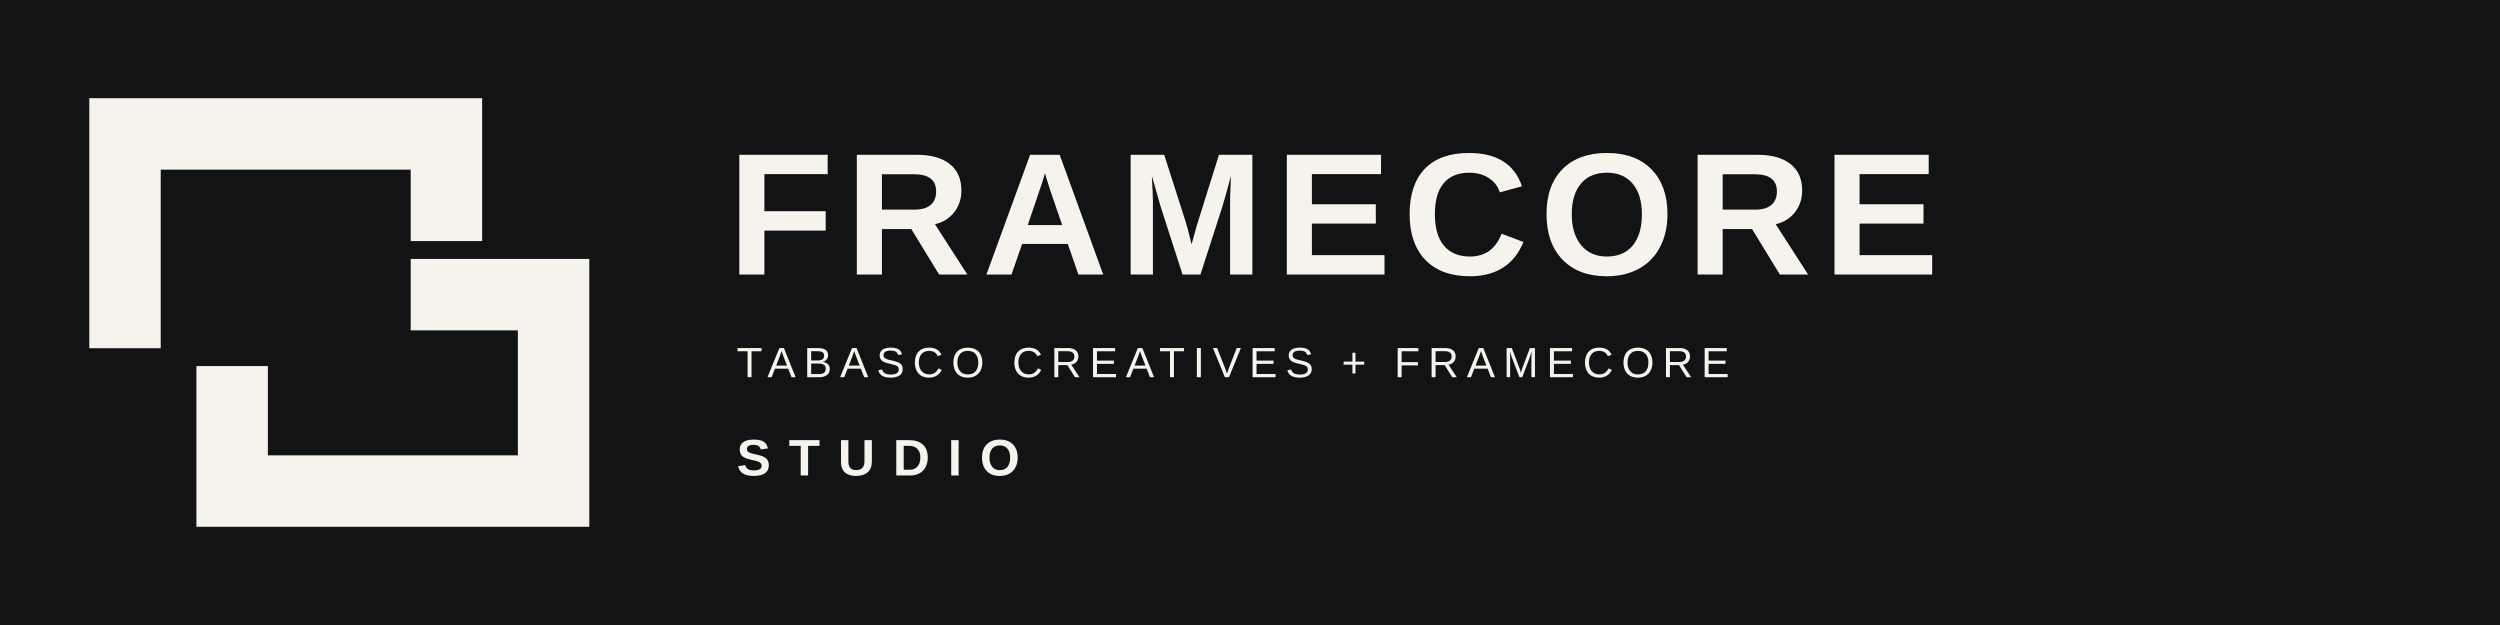
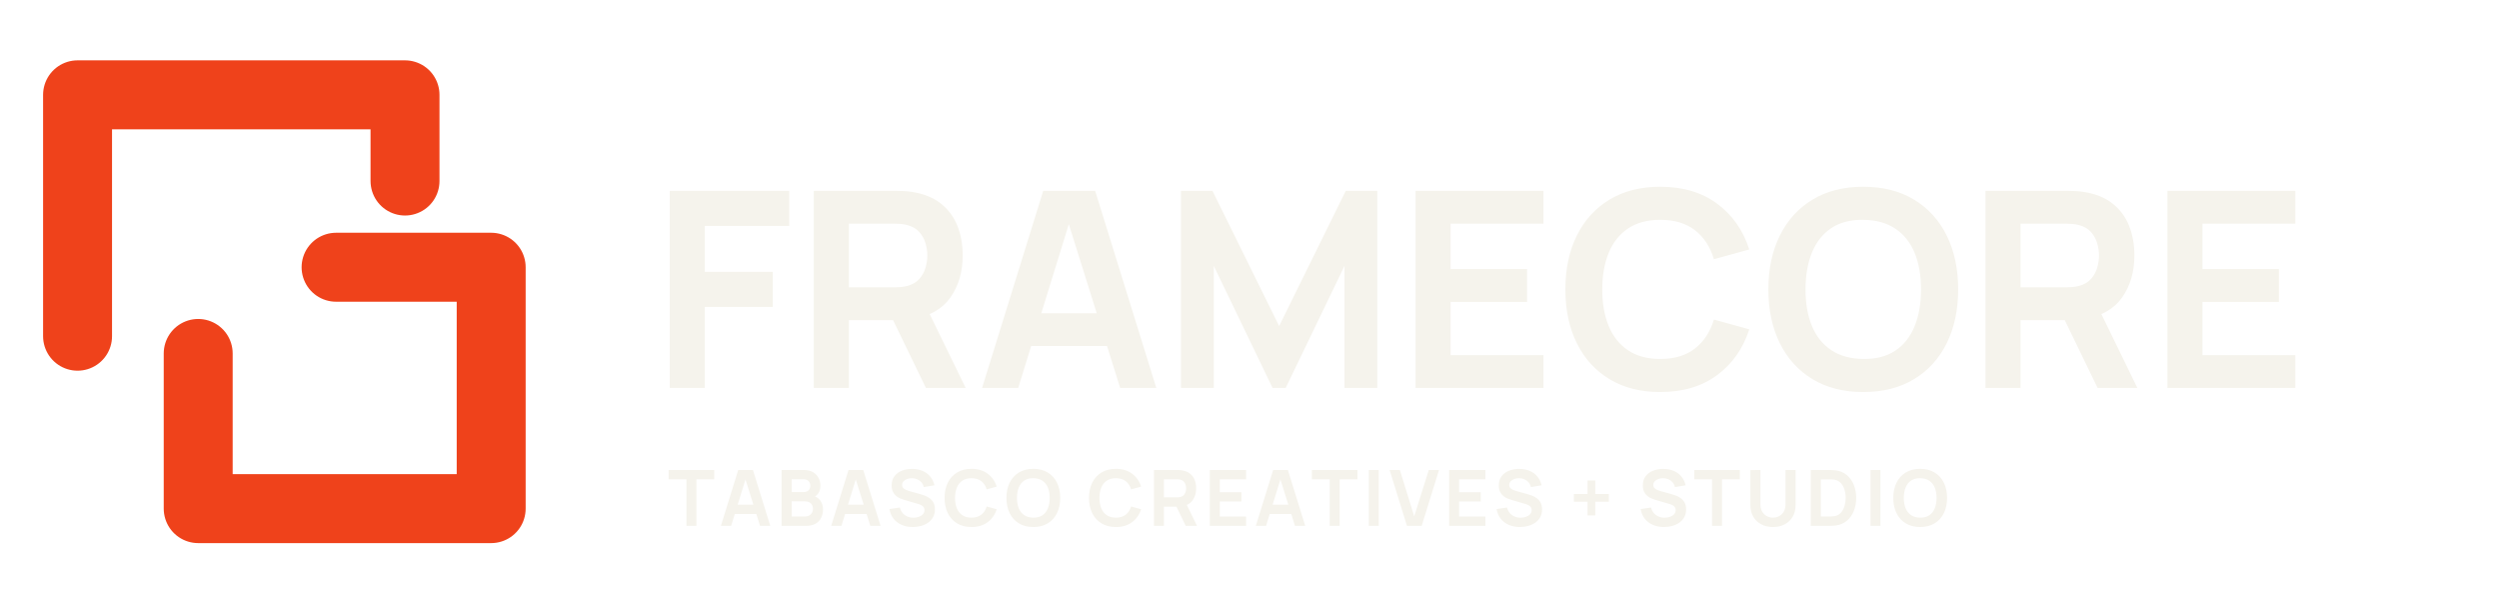
- <svg xmlns="http://www.w3.org/2000/svg" viewBox="0 0 1120 280" role="img" aria-labelledby="title">
-   <rect width="1120" height="280" fill="#111315" />
-   <g transform="translate(24 12)" fill="#f5f3ec">
-     <path d="M16 32H192V96H160V64H48V144H16Z M64 152H96V192H208V136H160V104H240V224H64Z" />
+ <svg xmlns="http://www.w3.org/2000/svg" viewBox="0 0 1160 280" role="img">
+   <g transform="translate(4 12)">
+     <path fill="none" stroke="#EF421B" stroke-width="32" stroke-linecap="round" stroke-linejoin="round" d="M32 144V32H184V72 M88 152V224H224V112H152" />
  </g>
-   <g fill="#f5f3ec" font-family="Arial, Helvetica, sans-serif">
-     <text x="326" y="123" font-size="78" font-weight="700" letter-spacing="5">FRAMECORE</text>
-     <text x="330" y="169" font-size="19" letter-spacing="3.6">TABASCO CREATIVES + FRAMECORE</text>
-     <text x="330" y="213" font-size="23" font-weight="700" letter-spacing="8">STUDIO</text>
-   </g>
+   <path fill="#F5F3EC" d="M310.89 180.0V88.56H366.347V104.837H327.167V126.141H358.727V142.419H327.167V180.0Z M377.755 180.0V88.56H415.951Q417.284 88.56 419.467 88.655Q421.65 88.751 423.423 89.068Q431.482 90.317 436.689 94.415Q441.896 98.514 444.386 104.726Q446.875 110.938 446.875 118.553Q446.875 129.904 441.192 137.998Q435.509 146.091 423.571 148.007L416.501 148.546H394.033V180.0ZM429.794 180.0 411.76 142.789 428.439 139.36 448.251 180.0ZM394.033 133.317H415.252Q416.565 133.317 418.144 133.19Q419.724 133.063 421.073 132.692Q424.714 131.735 426.759 129.404Q428.804 127.073 429.627 124.162Q430.45 121.252 430.45 118.553Q430.45 115.855 429.627 112.944Q428.804 110.034 426.759 107.703Q424.714 105.372 421.073 104.414Q419.724 104.038 418.144 103.914Q416.565 103.79 415.252 103.79H394.033Z M455.861 180.0 484.245 88.56H508.354L536.739 180.0H519.964L494.447 98.657H497.792L472.635 180.0ZM472.286 160.559V145.35H520.419V160.559Z M548.189 180.0V88.56H562.816L593.761 151.287L624.675 88.56H639.323V179.989H624.093V123.39L596.799 180.0H590.713L563.419 123.39V180.0Z M657.092 180.0V88.56H716.465V103.79H673.369V124.861H708.845V140.09H673.369V164.77H716.465V180.0Z M770.672 181.905Q756.962 181.905 747.093 175.925Q737.224 169.946 731.924 159.214Q726.624 148.483 726.624 134.28Q726.624 120.077 731.924 109.346Q737.224 98.614 747.093 92.635Q756.962 86.655 770.672 86.655Q786.442 86.655 797.065 94.51Q807.688 102.366 811.99 115.749L795.575 120.278Q792.992 111.642 786.767 106.822Q780.541 102.001 770.672 102.001Q761.719 102.001 755.745 106.002Q749.77 110.002 746.765 117.259Q743.759 124.517 743.749 134.28Q743.738 144.043 746.744 151.298Q749.749 158.553 755.734 162.556Q761.719 166.559 770.672 166.559Q780.541 166.559 786.767 161.707Q792.992 156.854 795.575 148.282L811.99 152.811Q807.688 166.194 797.065 174.05Q786.442 181.905 770.672 181.905Z M864.906 181.905Q851.196 181.905 841.327 175.925Q831.458 169.946 826.158 159.214Q820.858 148.483 820.858 134.28Q820.858 120.077 826.158 109.346Q831.458 98.614 841.327 92.635Q851.196 86.655 864.906 86.655Q878.617 86.655 888.486 92.635Q898.355 98.614 903.655 109.346Q908.954 120.077 908.954 134.28Q908.954 148.483 903.655 159.214Q898.355 169.946 888.486 175.925Q878.617 181.905 864.906 181.905ZM864.906 166.559Q873.86 166.675 879.81 162.672Q885.761 158.669 888.737 151.356Q891.714 144.043 891.714 134.28Q891.714 124.517 888.737 117.318Q885.761 110.118 879.81 106.118Q873.86 102.117 864.906 102.001Q855.953 101.885 850.008 105.885Q844.063 109.886 841.086 117.201Q838.11 124.517 838.099 134.28Q838.088 144.043 841.065 151.24Q844.042 158.436 849.997 162.439Q855.953 166.443 864.906 166.559Z M921.633 180.0V88.56H959.828Q961.162 88.56 963.345 88.655Q965.528 88.751 967.3 89.068Q975.359 90.317 980.566 94.415Q985.773 98.514 988.263 104.726Q990.753 110.938 990.753 118.553Q990.753 129.904 985.07 137.998Q979.386 146.091 967.448 148.007L960.379 148.546H937.91V180.0ZM973.671 180.0 955.637 142.789 972.317 139.36 992.129 180.0ZM937.91 133.317H959.13Q960.442 133.317 962.022 133.19Q963.601 133.063 964.951 132.692Q968.591 131.735 970.636 129.404Q972.682 127.073 973.505 124.162Q974.327 121.252 974.327 118.553Q974.327 115.855 973.505 112.944Q972.682 110.034 970.636 107.703Q968.591 105.372 964.951 104.414Q963.601 104.038 962.022 103.914Q960.442 103.79 959.13 103.79H937.91Z M1006.088 180.0V88.56H1065.461V103.79H1022.365V124.861H1057.841V140.09H1022.365V164.77H1065.461V180.0Z" />
+   <path fill="#F5F3EC" d="M318.643 244.0V222.397H310.36V218.08H331.54V222.397H323.257V244.0Z M334.626 244.0 342.672 218.08H349.506L357.552 244.0H352.797L345.564 220.942H346.512L339.381 244.0ZM339.282 238.489V234.178H352.926V238.489Z M362.798 244.0V218.08H373.121Q375.818 218.08 377.518 219.162Q379.217 220.243 380.023 221.898Q380.828 223.552 380.828 225.277Q380.828 227.445 379.83 228.908Q378.832 230.371 377.102 230.875L377.096 229.978Q379.538 230.509 380.782 232.262Q382.025 234.014 382.025 236.224Q382.025 238.537 381.157 240.284Q380.29 242.03 378.546 243.015Q376.802 244.0 374.201 244.0ZM367.478 239.65H373.679Q374.743 239.65 375.577 239.21Q376.412 238.769 376.889 237.969Q377.366 237.169 377.366 236.071Q377.366 235.088 376.953 234.314Q376.539 233.539 375.726 233.083Q374.913 232.627 373.739 232.627H367.478ZM367.478 228.313H373.055Q373.935 228.313 374.631 227.99Q375.326 227.668 375.732 227.016Q376.139 226.365 376.139 225.367Q376.139 224.098 375.334 223.246Q374.529 222.394 373.055 222.394H367.478Z M385.822 244.0 393.868 218.08H400.702L408.748 244.0H403.993L396.76 220.942H397.708L390.577 244.0ZM390.478 238.489V234.178H404.122V238.489Z M423.687 244.54Q420.828 244.54 418.533 243.536Q416.238 242.533 414.762 240.662Q413.286 238.79 412.884 236.203L417.696 235.486Q418.25 237.754 419.991 238.988Q421.733 240.223 423.984 240.223Q425.279 240.223 426.459 239.816Q427.639 239.41 428.386 238.625Q429.132 237.839 429.132 236.704Q429.132 236.232 428.984 235.82Q428.836 235.408 428.527 235.065Q428.217 234.723 427.696 234.432Q427.175 234.141 426.429 233.911L419.718 231.934Q418.908 231.702 417.908 231.289Q416.907 230.877 415.995 230.137Q415.083 229.398 414.488 228.209Q413.892 227.02 413.892 225.235Q413.892 222.678 415.186 220.965Q416.48 219.253 418.652 218.405Q420.824 217.557 423.474 217.573Q426.144 217.606 428.243 218.493Q430.341 219.379 431.752 221.063Q433.163 222.748 433.767 225.166L428.79 226.015Q428.505 224.703 427.705 223.791Q426.906 222.88 425.782 222.402Q424.658 221.923 423.408 221.89Q422.183 221.857 421.122 222.237Q420.062 222.618 419.404 223.327Q418.746 224.037 418.746 225.001Q418.746 225.906 419.294 226.469Q419.843 227.033 420.669 227.373Q421.496 227.713 422.346 227.938L426.918 229.195Q427.899 229.459 429.104 229.895Q430.308 230.332 431.42 231.11Q432.531 231.887 433.253 233.157Q433.974 234.427 433.974 236.374Q433.974 238.427 433.121 239.967Q432.269 241.507 430.817 242.519Q429.365 243.531 427.519 244.035Q425.673 244.54 423.687 244.54Z M450.944 244.54Q447.058 244.54 444.26 242.845Q441.463 241.15 439.96 238.108Q438.458 235.066 438.458 231.04Q438.458 227.014 439.96 223.972Q441.463 220.93 444.26 219.235Q447.058 217.54 450.944 217.54Q455.414 217.54 458.425 219.767Q461.437 221.993 462.656 225.787L458.003 227.071Q457.271 224.623 455.506 223.257Q453.741 221.89 450.944 221.89Q448.406 221.89 446.713 223.024Q445.019 224.158 444.167 226.215Q443.315 228.273 443.312 231.04Q443.309 233.807 444.161 235.864Q445.013 237.92 446.71 239.055Q448.406 240.19 450.944 240.19Q453.741 240.19 455.506 238.814Q457.271 237.439 458.003 235.009L462.656 236.293Q461.437 240.087 458.425 242.313Q455.414 244.54 450.944 244.54Z M479.656 244.54Q475.77 244.54 472.972 242.845Q470.175 241.15 468.672 238.108Q467.17 235.066 467.17 231.04Q467.17 227.014 468.672 223.972Q470.175 220.93 472.972 219.235Q475.77 217.54 479.656 217.54Q483.543 217.54 486.34 219.235Q489.138 220.93 490.64 223.972Q492.142 227.014 492.142 231.04Q492.142 235.066 490.64 238.108Q489.138 241.15 486.34 242.845Q483.543 244.54 479.656 244.54ZM479.656 240.19Q482.194 240.223 483.881 239.088Q485.567 237.953 486.411 235.88Q487.255 233.807 487.255 231.04Q487.255 228.273 486.411 226.232Q485.567 224.191 483.881 223.057Q482.194 221.923 479.656 221.89Q477.118 221.857 475.433 222.991Q473.748 224.125 472.904 226.199Q472.06 228.273 472.057 231.04Q472.054 233.807 472.898 235.847Q473.742 237.887 475.43 239.022Q477.118 240.157 479.656 240.19Z  M517.982 244.54Q514.096 244.54 511.298 242.845Q508.501 241.15 506.998 238.108Q505.496 235.066 505.496 231.04Q505.496 227.014 506.998 223.972Q508.501 220.93 511.298 219.235Q514.096 217.54 517.982 217.54Q522.452 217.54 525.463 219.767Q528.475 221.993 529.694 225.787L525.041 227.071Q524.309 224.623 522.544 223.257Q520.779 221.89 517.982 221.89Q515.444 221.89 513.751 223.024Q512.057 224.158 511.205 226.215Q510.353 228.273 510.35 231.04Q510.347 233.807 511.199 235.864Q512.051 237.92 513.748 239.055Q515.444 240.19 517.982 240.19Q520.779 240.19 522.544 238.814Q524.309 237.439 525.041 235.009L529.694 236.293Q528.475 240.087 525.463 242.313Q522.452 244.54 517.982 244.54Z M535.648 244.0V218.08H546.475Q546.853 218.08 547.472 218.107Q548.091 218.134 548.593 218.224Q550.878 218.578 552.354 219.74Q553.83 220.902 554.535 222.663Q555.241 224.424 555.241 226.582Q555.241 229.8 553.63 232.094Q552.019 234.388 548.635 234.931L546.631 235.084H540.262V244.0ZM550.399 244.0 545.287 233.452 550.015 232.48 555.631 244.0ZM540.262 230.767H546.277Q546.649 230.767 547.097 230.731Q547.545 230.695 547.927 230.59Q548.959 230.318 549.539 229.658Q550.118 228.997 550.352 228.172Q550.585 227.347 550.585 226.582Q550.585 225.817 550.352 224.992Q550.118 224.167 549.539 223.506Q548.959 222.846 547.927 222.574Q547.545 222.468 547.097 222.432Q546.649 222.397 546.277 222.397H540.262Z M561.588 244.0V218.08H578.418V222.397H566.202V228.37H576.258V232.687H566.202V239.683H578.418V244.0Z M582.938 244.0 590.984 218.08H597.818L605.864 244.0H601.109L593.876 220.942H594.824L587.693 244.0ZM587.594 238.489V234.178H601.238V238.489Z M617.233 244.0V222.397H608.95V218.08H630.13V222.397H621.847V244.0Z M635.376 244.0V218.08H639.99V244.0Z M653.09 244.0 645.044 218.08H649.799L656.456 239.593L663.215 218.08H667.97L659.924 244.0Z M672.676 244.0V218.08H689.506V222.397H677.29V228.37H687.346V232.687H677.29V239.683H689.506V244.0Z M705.519 244.54Q702.66 244.54 700.365 243.536Q698.07 242.533 696.594 240.662Q695.118 238.79 694.716 236.203L699.528 235.486Q700.082 237.754 701.823 238.988Q703.565 240.223 705.816 240.223Q707.111 240.223 708.291 239.816Q709.471 239.41 710.218 238.625Q710.964 237.839 710.964 236.704Q710.964 236.232 710.816 235.82Q710.668 235.408 710.359 235.065Q710.049 234.723 709.528 234.432Q709.007 234.141 708.261 233.911L701.55 231.934Q700.74 231.702 699.74 231.289Q698.739 230.877 697.827 230.137Q696.915 229.398 696.32 228.209Q695.724 227.02 695.724 225.235Q695.724 222.678 697.018 220.965Q698.312 219.253 700.484 218.405Q702.656 217.557 705.306 217.573Q707.976 217.606 710.075 218.493Q712.173 219.379 713.584 221.063Q714.995 222.748 715.599 225.166L710.622 226.015Q710.337 224.703 709.537 223.791Q708.738 222.88 707.614 222.402Q706.49 221.923 705.24 221.89Q704.015 221.857 702.954 222.237Q701.894 222.618 701.236 223.327Q700.578 224.037 700.578 225.001Q700.578 225.906 701.126 226.469Q701.675 227.033 702.501 227.373Q703.328 227.713 704.178 227.938L708.75 229.195Q709.731 229.459 710.936 229.895Q712.14 230.332 713.252 231.11Q714.363 231.887 715.085 233.157Q715.806 234.427 715.806 236.374Q715.806 238.427 714.953 239.967Q714.101 241.507 712.649 242.519Q711.197 243.531 709.351 244.035Q707.505 244.54 705.519 244.54Z  M736.906 239.155V232.819H730.57V229.228H736.906V222.925H740.497V229.228H746.8V232.819H740.497V239.155Z  M772.379 244.54Q769.52 244.54 767.225 243.536Q764.93 242.533 763.454 240.662Q761.978 238.79 761.576 236.203L766.388 235.486Q766.942 237.754 768.683 238.988Q770.425 240.223 772.676 240.223Q773.971 240.223 775.151 239.816Q776.331 239.41 777.078 238.625Q777.824 237.839 777.824 236.704Q777.824 236.232 777.676 235.82Q777.528 235.408 777.219 235.065Q776.909 234.723 776.388 234.432Q775.867 234.141 775.121 233.911L768.41 231.934Q767.6 231.702 766.6 231.289Q765.599 230.877 764.687 230.137Q763.775 229.398 763.18 228.209Q762.584 227.02 762.584 225.235Q762.584 222.678 763.878 220.965Q765.172 219.253 767.344 218.405Q769.516 217.557 772.166 217.573Q774.836 217.606 776.935 218.493Q779.033 219.379 780.444 221.063Q781.855 222.748 782.459 225.166L777.482 226.015Q777.197 224.703 776.397 223.791Q775.598 222.88 774.474 222.402Q773.35 221.923 772.1 221.89Q770.875 221.857 769.814 222.237Q768.754 222.618 768.096 223.327Q767.438 224.037 767.438 225.001Q767.438 225.906 767.986 226.469Q768.535 227.033 769.361 227.373Q770.188 227.713 771.038 227.938L775.61 229.195Q776.591 229.459 777.796 229.895Q779 230.332 780.112 231.11Q781.223 231.887 781.945 233.157Q782.666 234.427 782.666 236.374Q782.666 238.427 781.813 239.967Q780.961 241.507 779.509 242.519Q778.057 243.531 776.211 244.035Q774.365 244.54 772.379 244.54Z M794.713 244.0V222.397H786.43V218.08H807.61V222.397H799.327V244.0Z M822.99 244.54Q819.879 244.54 817.515 243.276Q815.151 242.012 813.824 239.718Q812.496 237.424 812.496 234.325V218.113L817.176 218.08V234.25Q817.176 235.621 817.64 236.718Q818.103 237.815 818.911 238.595Q819.719 239.374 820.772 239.785Q821.826 240.196 822.99 240.196Q824.187 240.196 825.241 239.777Q826.294 239.357 827.094 238.578Q827.893 237.799 828.349 236.702Q828.804 235.604 828.804 234.25V218.08H833.484V234.325Q833.484 237.422 832.157 239.717Q830.829 242.011 828.465 243.275Q826.101 244.54 822.99 244.54Z M840.524 244.0V218.08H848.846Q849.166 218.08 850.126 218.098Q851.086 218.116 851.972 218.227Q855.082 218.608 857.235 220.406Q859.388 222.205 860.504 224.975Q861.62 227.745 861.62 231.04Q861.62 234.337 860.504 237.107Q859.388 239.877 857.235 241.674Q855.082 243.472 851.972 243.853Q851.087 243.963 850.125 243.981Q849.163 244.0 848.846 244.0ZM845.213 239.65H848.846Q849.364 239.65 850.195 239.621Q851.027 239.591 851.687 239.467Q853.451 239.117 854.562 237.851Q855.674 236.584 856.203 234.785Q856.733 232.985 856.733 231.04Q856.733 229.012 856.187 227.213Q855.641 225.414 854.521 224.18Q853.401 222.946 851.687 222.613Q851.027 222.472 850.193 222.451Q849.359 222.43 848.846 222.43H845.213Z M868.264 244.0V218.08H872.878V244.0Z M891.318 244.54Q887.432 244.54 884.634 242.845Q881.837 241.15 880.334 238.108Q878.832 235.066 878.832 231.04Q878.832 227.014 880.334 223.972Q881.837 220.93 884.634 219.235Q887.432 217.54 891.318 217.54Q895.205 217.54 898.002 219.235Q900.8 220.93 902.302 223.972Q903.804 227.014 903.804 231.04Q903.804 235.066 902.302 238.108Q900.8 241.15 898.002 242.845Q895.205 244.54 891.318 244.54ZM891.318 240.19Q893.856 240.223 895.543 239.088Q897.229 237.953 898.073 235.88Q898.917 233.807 898.917 231.04Q898.917 228.273 898.073 226.232Q897.229 224.191 895.543 223.057Q893.856 221.923 891.318 221.89Q888.78 221.857 887.095 222.991Q885.41 224.125 884.566 226.199Q883.722 228.273 883.719 231.04Q883.716 233.807 884.56 235.847Q885.404 237.887 887.092 239.022Q888.78 240.157 891.318 240.19Z" />
</svg>
